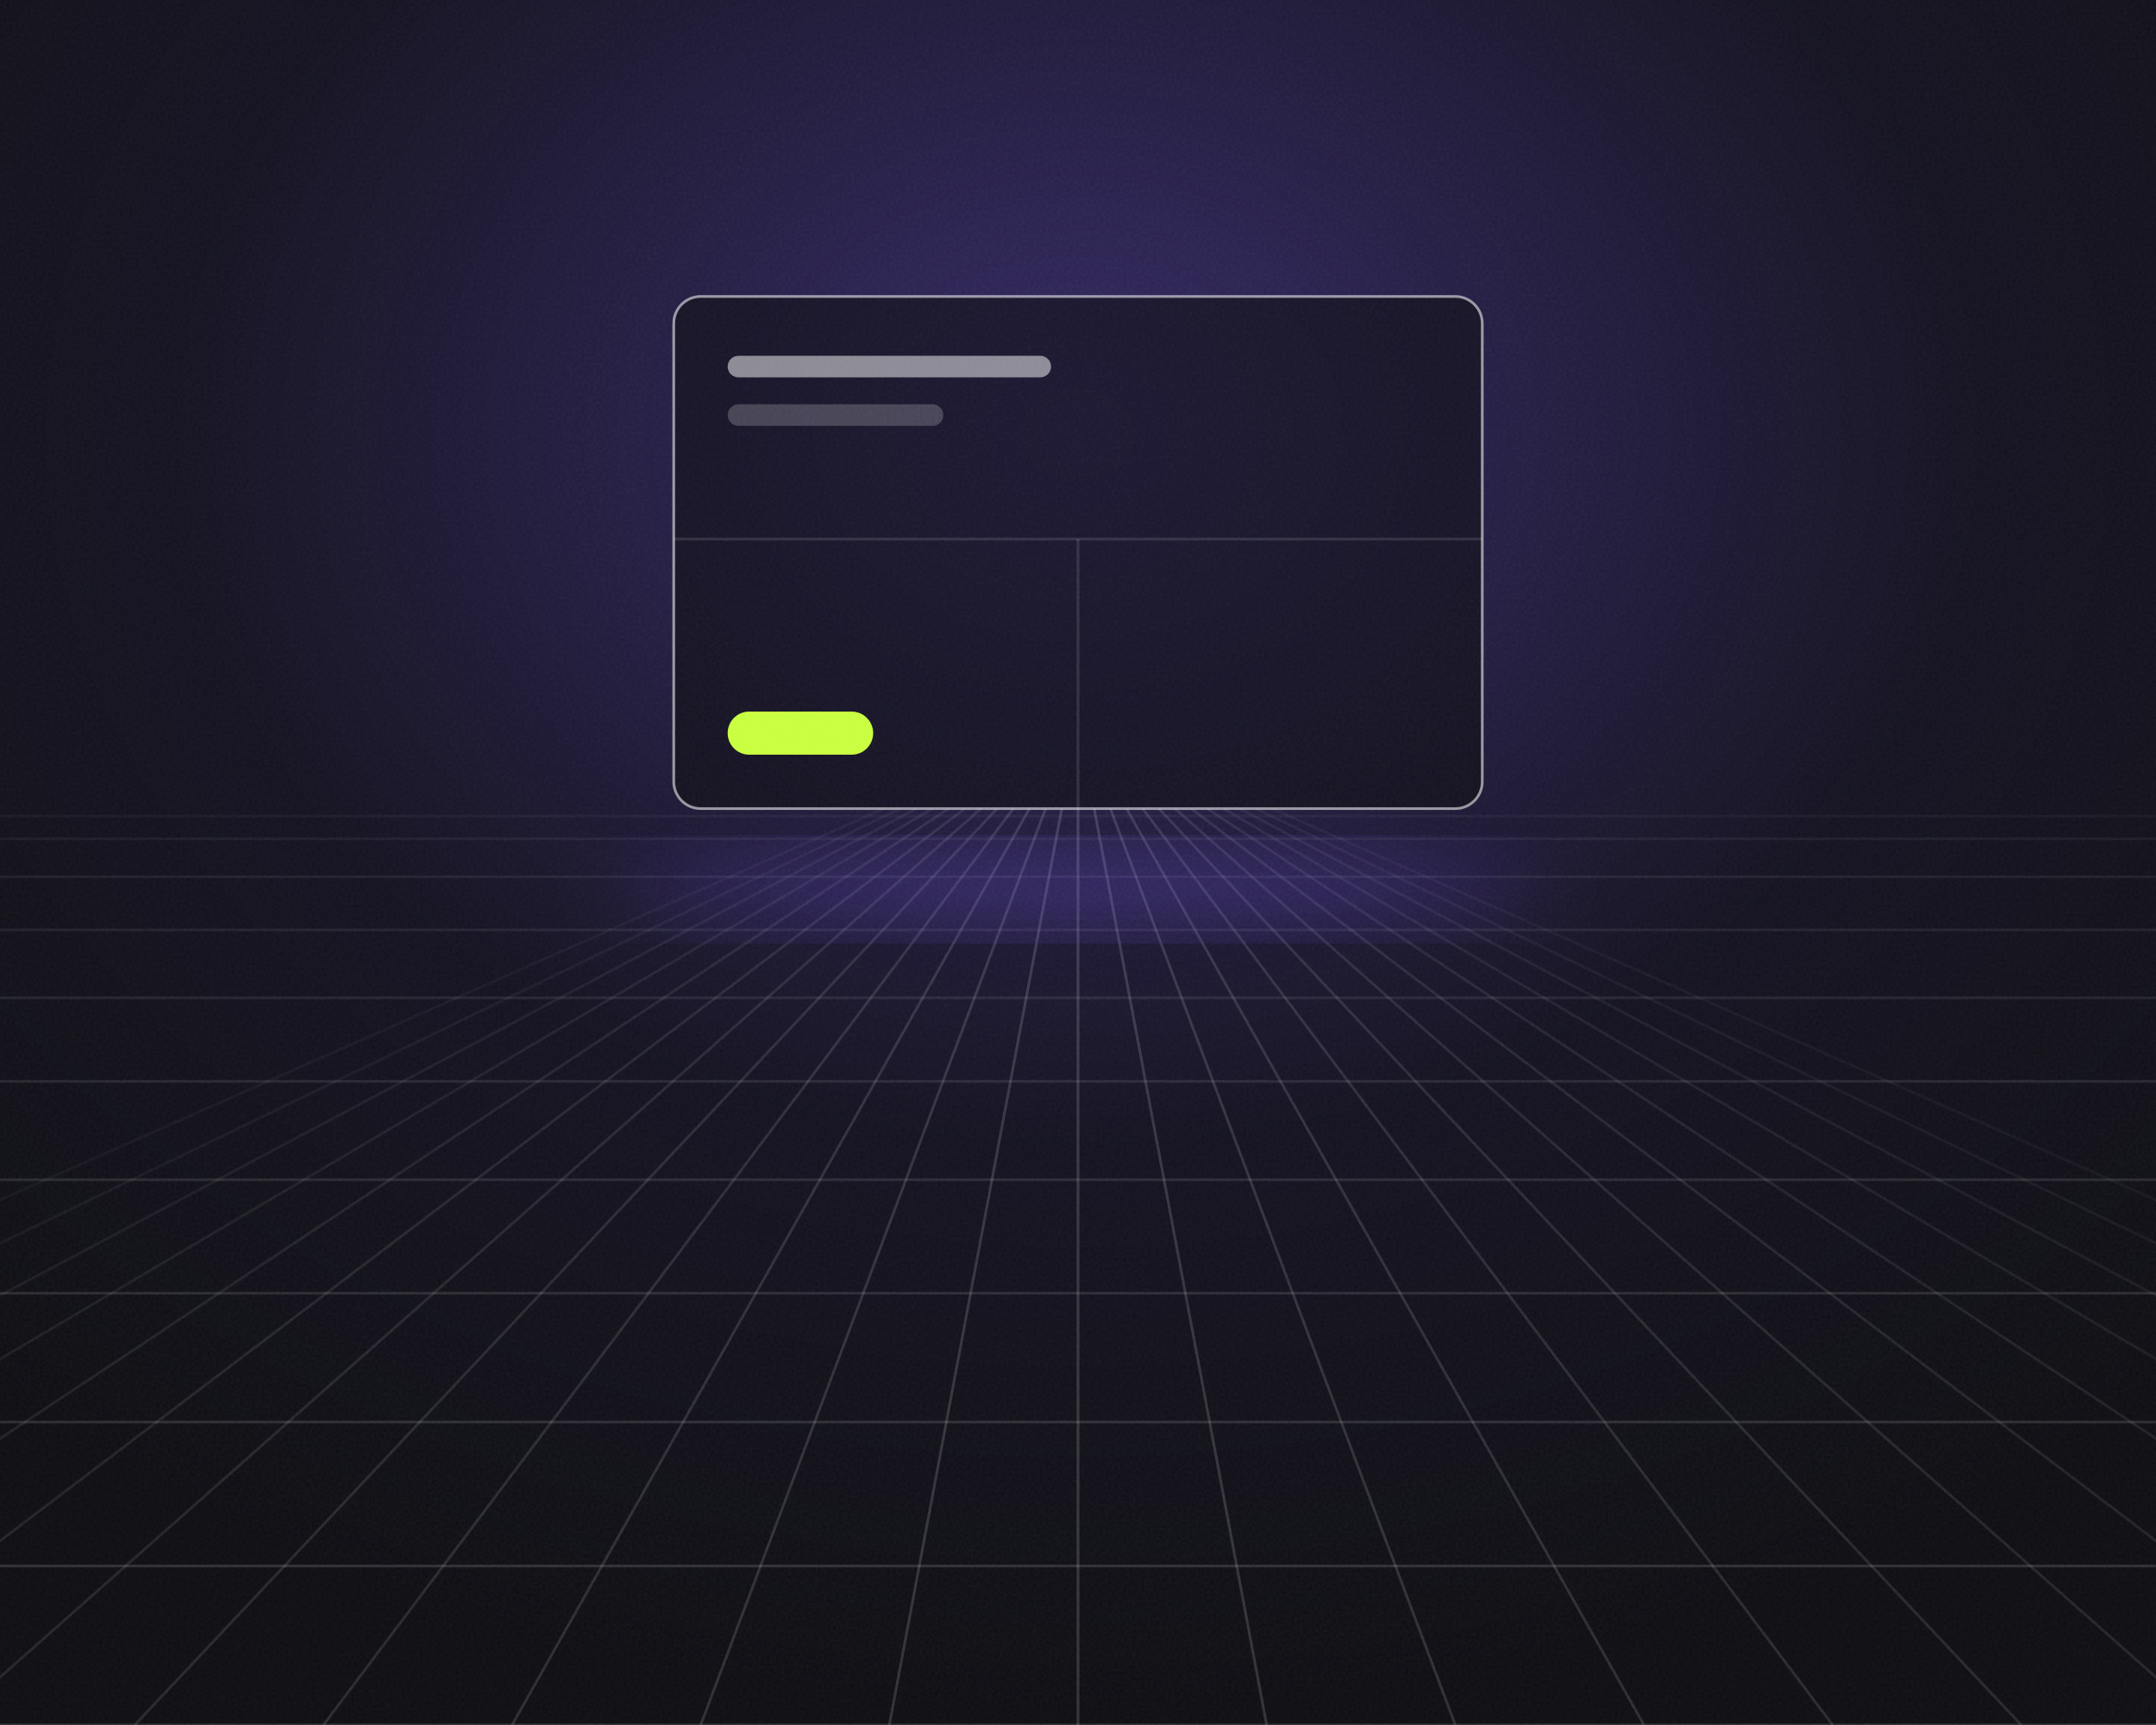
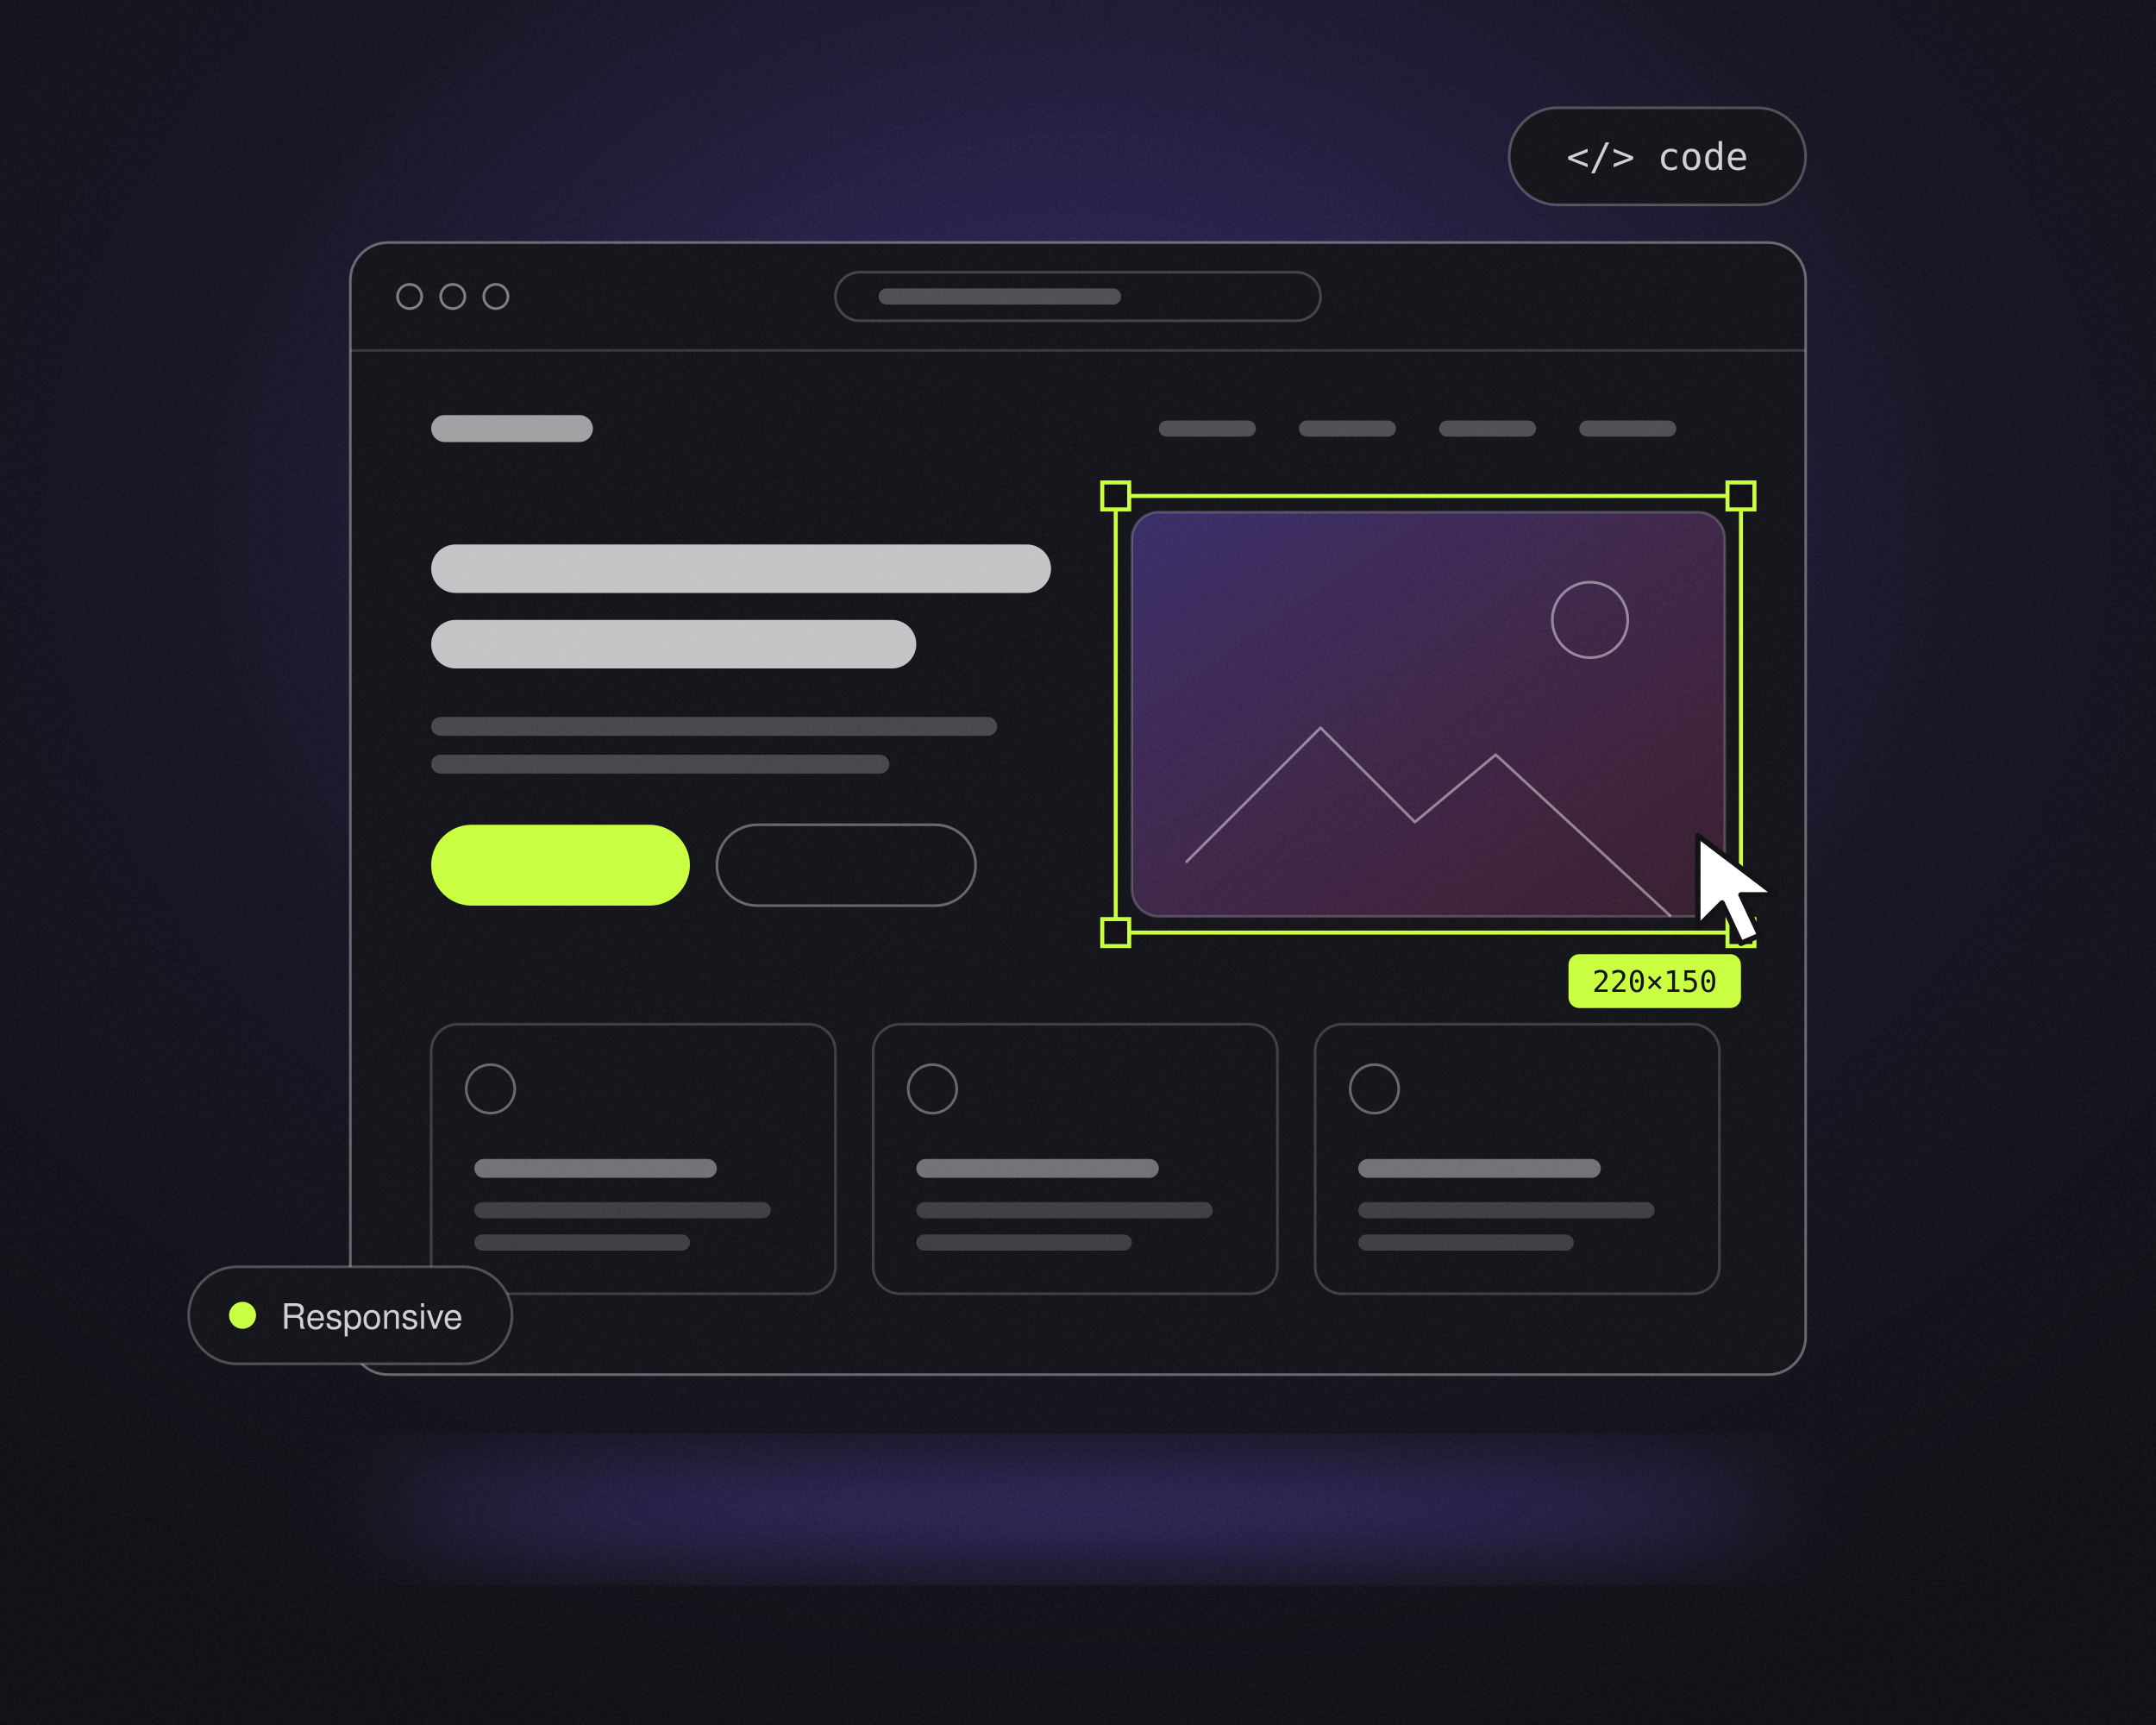
<svg xmlns="http://www.w3.org/2000/svg" viewBox="0 0 800 640">
  <defs>
-     <radialGradient id="glow" cx="0.5" cy="0.25" r=".75">
+     <radialGradient id="glow" cx="0.5" cy="0.3" r=".75">
      <stop offset="0" stop-color="#7b5cff" stop-opacity=".35" />
      <stop offset=".55" stop-color="#7b5cff" stop-opacity=".06" />
      <stop offset="1" stop-color="#7b5cff" stop-opacity="0" />
    </radialGradient>
+     <linearGradient id="img" x1="0" y1="0" x2="1" y2="1">
+       <stop offset="0" stop-color="#7b5cff" stop-opacity=".35" />
+       <stop offset="1" stop-color="#ff5ca8" stop-opacity=".15" />
+     </linearGradient>
    <filter id="grain">
-       <feTurbulence type="fractalNoise" baseFrequency=".9" numOctaves="2" seed="1" stitchTiles="stitch" />
+       <feTurbulence type="fractalNoise" baseFrequency=".9" numOctaves="2" seed="11" stitchTiles="stitch" />
      <feColorMatrix values="0 0 0 0 1 0 0 0 0 1 0 0 0 0 1 0 0 0 .05 0" />
    </filter>
    <filter id="blur" x="-50%" y="-50%" width="200%" height="200%">
      <feGaussianBlur stdDeviation="18" />
    </filter>
  </defs>
  <rect width="800" height="640" fill="#0c0c11" />
  <rect width="800" height="640" fill="url(#glow)" />
-   <line x1="328" y1="300" x2="-440" y2="640" stroke="#fff" fill="none" stroke-opacity="0.040" />
-   <line x1="334" y1="300" x2="-370" y2="640" stroke="#fff" fill="none" stroke-opacity="0.050" />
-   <line x1="340" y1="300" x2="-300" y2="640" stroke="#fff" fill="none" stroke-opacity="0.060" />
-   <line x1="346" y1="300" x2="-230" y2="640" stroke="#fff" fill="none" stroke-opacity="0.070" />
-   <line x1="352" y1="300" x2="-160" y2="640" stroke="#fff" fill="none" stroke-opacity="0.080" />
-   <line x1="358" y1="300" x2="-90" y2="640" stroke="#fff" fill="none" stroke-opacity="0.090" />
-   <line x1="364" y1="300" x2="-20" y2="640" stroke="#fff" fill="none" stroke-opacity="0.100" />
-   <line x1="370" y1="300" x2="50" y2="640" stroke="#fff" fill="none" stroke-opacity="0.110" />
-   <line x1="376" y1="300" x2="120" y2="640" stroke="#fff" fill="none" stroke-opacity="0.120" />
-   <line x1="382" y1="300" x2="190" y2="640" stroke="#fff" fill="none" stroke-opacity="0.130" />
-   <line x1="388" y1="300" x2="260" y2="640" stroke="#fff" fill="none" stroke-opacity="0.140" />
-   <line x1="394" y1="300" x2="330" y2="640" stroke="#fff" fill="none" stroke-opacity="0.150" />
-   <line x1="400" y1="300" x2="400" y2="640" stroke="#fff" fill="none" stroke-opacity="0.160" />
-   <line x1="406" y1="300" x2="470" y2="640" stroke="#fff" fill="none" stroke-opacity="0.150" />
-   <line x1="412" y1="300" x2="540" y2="640" stroke="#fff" fill="none" stroke-opacity="0.140" />
-   <line x1="418" y1="300" x2="610" y2="640" stroke="#fff" fill="none" stroke-opacity="0.130" />
-   <line x1="424" y1="300" x2="680" y2="640" stroke="#fff" fill="none" stroke-opacity="0.120" />
-   <line x1="430" y1="300" x2="750" y2="640" stroke="#fff" fill="none" stroke-opacity="0.110" />
-   <line x1="436" y1="300" x2="820" y2="640" stroke="#fff" fill="none" stroke-opacity="0.100" />
-   <line x1="442" y1="300" x2="890" y2="640" stroke="#fff" fill="none" stroke-opacity="0.090" />
-   <line x1="448" y1="300" x2="960" y2="640" stroke="#fff" fill="none" stroke-opacity="0.080" />
-   <line x1="454" y1="300" x2="1030" y2="640" stroke="#fff" fill="none" stroke-opacity="0.070" />
-   <line x1="460" y1="300" x2="1100" y2="640" stroke="#fff" fill="none" stroke-opacity="0.060" />
-   <line x1="466" y1="300" x2="1170" y2="640" stroke="#fff" fill="none" stroke-opacity="0.050" />
-   <line x1="472" y1="300" x2="1240" y2="640" stroke="#fff" fill="none" stroke-opacity="0.040" />
-   <line x1="0" y1="302.8" x2="800" y2="302.8" stroke="#fff" fill="none" stroke-opacity="0.041" />
-   <line x1="0" y1="311.2" x2="800" y2="311.2" stroke="#fff" fill="none" stroke-opacity="0.052" />
-   <line x1="0" y1="325.3" x2="800" y2="325.3" stroke="#fff" fill="none" stroke-opacity="0.063" />
-   <line x1="0" y1="345.0" x2="800" y2="345.0" stroke="#fff" fill="none" stroke-opacity="0.074" />
-   <line x1="0" y1="370.2" x2="800" y2="370.2" stroke="#fff" fill="none" stroke-opacity="0.085" />
-   <line x1="0" y1="401.2" x2="800" y2="401.2" stroke="#fff" fill="none" stroke-opacity="0.095" />
-   <line x1="0" y1="437.7" x2="800" y2="437.7" stroke="#fff" fill="none" stroke-opacity="0.106" />
-   <line x1="0" y1="479.8" x2="800" y2="479.8" stroke="#fff" fill="none" stroke-opacity="0.117" />
-   <line x1="0" y1="527.6" x2="800" y2="527.6" stroke="#fff" fill="none" stroke-opacity="0.128" />
-   <line x1="0" y1="581.0" x2="800" y2="581.0" stroke="#fff" fill="none" stroke-opacity="0.139" />
-   <line x1="0" y1="640.0" x2="800" y2="640.0" stroke="#fff" fill="none" stroke-opacity="0.150" />
-   <ellipse cx="400" cy="330" rx="170" ry="10" fill="#7b5cff" opacity=".45" filter="url(#blur)" />
-   <rect x="250" y="110" width="300" height="190" rx="10" fill="#0c0c11" fill-opacity=".6" stroke="#fff" stroke-opacity=".55" />
-   <rect x="270" y="132" width="120" height="8" rx="4" fill="#fff" fill-opacity=".5" />
-   <rect x="270" y="150" width="80" height="8" rx="4" fill="#fff" fill-opacity=".2" />
-   <line x1="250" y1="200" x2="550" y2="200" stroke="#fff" fill="none" stroke-opacity=".12" />
-   <line x1="400" y1="200" x2="400" y2="300" stroke="#fff" fill="none" stroke-opacity=".12" />
-   <rect x="270" y="264" width="54" height="16" rx="8" fill="#c8ff3d" />
+   <ellipse cx="400" cy="560" rx="260" ry="14" fill="#7b5cff" opacity=".4" filter="url(#blur)" />
+   <rect x="130" y="90" width="540" height="420" rx="14" fill="#101017" stroke="#fff" stroke-opacity=".35" />
+   <line x1="130" y1="130" x2="670" y2="130" stroke="#fff" fill="none" stroke-opacity=".15" />
+   <circle cx="152" cy="110" r="4.5" stroke="#fff" fill="none" stroke-opacity=".45" />
+   <circle cx="168" cy="110" r="4.5" stroke="#fff" fill="none" stroke-opacity=".45" />
+   <circle cx="184" cy="110" r="4.5" stroke="#fff" fill="none" stroke-opacity=".45" />
+   <rect x="310" y="101" width="180" height="18" rx="9" stroke="#fff" fill="none" stroke-opacity=".2" />
+   <rect x="326" y="107" width="90" height="6" rx="3.0" fill="#fff" fill-opacity="0.25" />
+   <rect x="160" y="154" width="60" height="10" rx="5.0" fill="#fff" fill-opacity="0.6" />
+   <rect x="430" y="156" width="36" height="6" rx="3.0" fill="#fff" fill-opacity="0.25" />
+   <rect x="482" y="156" width="36" height="6" rx="3.0" fill="#fff" fill-opacity="0.25" />
+   <rect x="534" y="156" width="36" height="6" rx="3.0" fill="#fff" fill-opacity="0.25" />
+   <rect x="586" y="156" width="36" height="6" rx="3.0" fill="#fff" fill-opacity="0.25" />
+   <rect x="640" y="148" width="0" height="0" />
+   <rect x="160" y="202" width="230" height="18" rx="9.0" fill="#fff" fill-opacity="0.75" />
+   <rect x="160" y="230" width="180" height="18" rx="9.0" fill="#fff" fill-opacity="0.75" />
+   <rect x="160" y="266" width="210" height="7" rx="3.5" fill="#fff" fill-opacity="0.22" />
+   <rect x="160" y="280" width="170" height="7" rx="3.5" fill="#fff" fill-opacity="0.22" />
+   <rect x="160" y="306" width="96" height="30" rx="15" fill="#c8ff3d" />
+   <rect x="266" y="306" width="96" height="30" rx="15" stroke="#fff" fill="none" stroke-opacity=".35" />
+   <rect x="420" y="190" width="220" height="150" rx="10" fill="url(#img)" stroke="#fff" stroke-opacity=".2" />
+   <path d="M440 320 l50 -50 35 35 30 -25 65 60" stroke="#fff" fill="none" stroke-opacity=".45" stroke-linejoin="round" />
+   <circle cx="590" cy="230" r="14" stroke="#fff" fill="none" stroke-opacity=".45" />
+   <rect x="160" y="380" width="150" height="100" rx="10" stroke="#fff" fill="none" stroke-opacity=".18" />
+   <circle cx="182" cy="404" r="9" stroke="#fff" fill="none" stroke-opacity=".35" />
+   <rect x="176" y="430" width="90" height="7" rx="3.5" fill="#fff" fill-opacity="0.4" />
+   <rect x="176" y="446" width="110" height="6" rx="3.0" fill="#fff" fill-opacity="0.18" />
+   <rect x="176" y="458" width="80" height="6" rx="3.0" fill="#fff" fill-opacity="0.18" />
+   <rect x="324" y="380" width="150" height="100" rx="10" stroke="#fff" fill="none" stroke-opacity=".18" />
+   <circle cx="346" cy="404" r="9" stroke="#fff" fill="none" stroke-opacity=".35" />
+   <rect x="340" y="430" width="90" height="7" rx="3.5" fill="#fff" fill-opacity="0.4" />
+   <rect x="340" y="446" width="110" height="6" rx="3.0" fill="#fff" fill-opacity="0.18" />
+   <rect x="340" y="458" width="80" height="6" rx="3.0" fill="#fff" fill-opacity="0.18" />
+   <rect x="488" y="380" width="150" height="100" rx="10" stroke="#fff" fill="none" stroke-opacity=".18" />
+   <circle cx="510" cy="404" r="9" stroke="#fff" fill="none" stroke-opacity=".35" />
+   <rect x="504" y="430" width="90" height="7" rx="3.5" fill="#fff" fill-opacity="0.4" />
+   <rect x="504" y="446" width="110" height="6" rx="3.0" fill="#fff" fill-opacity="0.18" />
+   <rect x="504" y="458" width="80" height="6" rx="3.0" fill="#fff" fill-opacity="0.18" />
+   <rect x="414" y="184" width="232" height="162" fill="none" stroke="#c8ff3d" stroke-width="1.5" />
+   <rect x="409" y="179" width="10" height="10" fill="#0c0c11" stroke="#c8ff3d" stroke-width="1.5" />
+   <rect x="641" y="179" width="10" height="10" fill="#0c0c11" stroke="#c8ff3d" stroke-width="1.5" />
+   <rect x="409" y="341" width="10" height="10" fill="#0c0c11" stroke="#c8ff3d" stroke-width="1.5" />
+   <rect x="641" y="341" width="10" height="10" fill="#0c0c11" stroke="#c8ff3d" stroke-width="1.5" />
+   <rect x="582" y="354" width="64" height="20" rx="4" fill="#c8ff3d" />
+   <text x="614" y="368" text-anchor="middle" font-family="SFMono-Regular, Menlo, Consolas, monospace" font-size="11" fill="#0c0c11">220×150</text>
+   <path d="M630 310 l0 34 9 -9 7 15 7 -3 -7 -15 13 0z" fill="#fff" stroke="#0c0c11" stroke-width="2" stroke-linejoin="round" />
+   <g transform="translate(560 40)">
+     <rect width="110" height="36" rx="18" fill="#101017" stroke="#fff" stroke-opacity=".25" />
+     <text x="55" y="23" text-anchor="middle" font-family="SFMono-Regular, Menlo, Consolas, monospace" font-size="14" fill="#fff" fill-opacity=".8">&lt;/&gt; code</text>
+   </g>
+   <g transform="translate(70 470)">
+     <rect width="120" height="36" rx="18" fill="#101017" stroke="#fff" stroke-opacity=".25" />
+     <circle cx="20" cy="18" r="5" fill="#c8ff3d" />
+     <text x="68" y="23" text-anchor="middle" font-family="Helvetica, Arial, sans-serif" font-size="13" fill="#fff" fill-opacity=".8">Responsive</text>
+   </g>
  <rect width="800" height="640" filter="url(#grain)" />
</svg>
